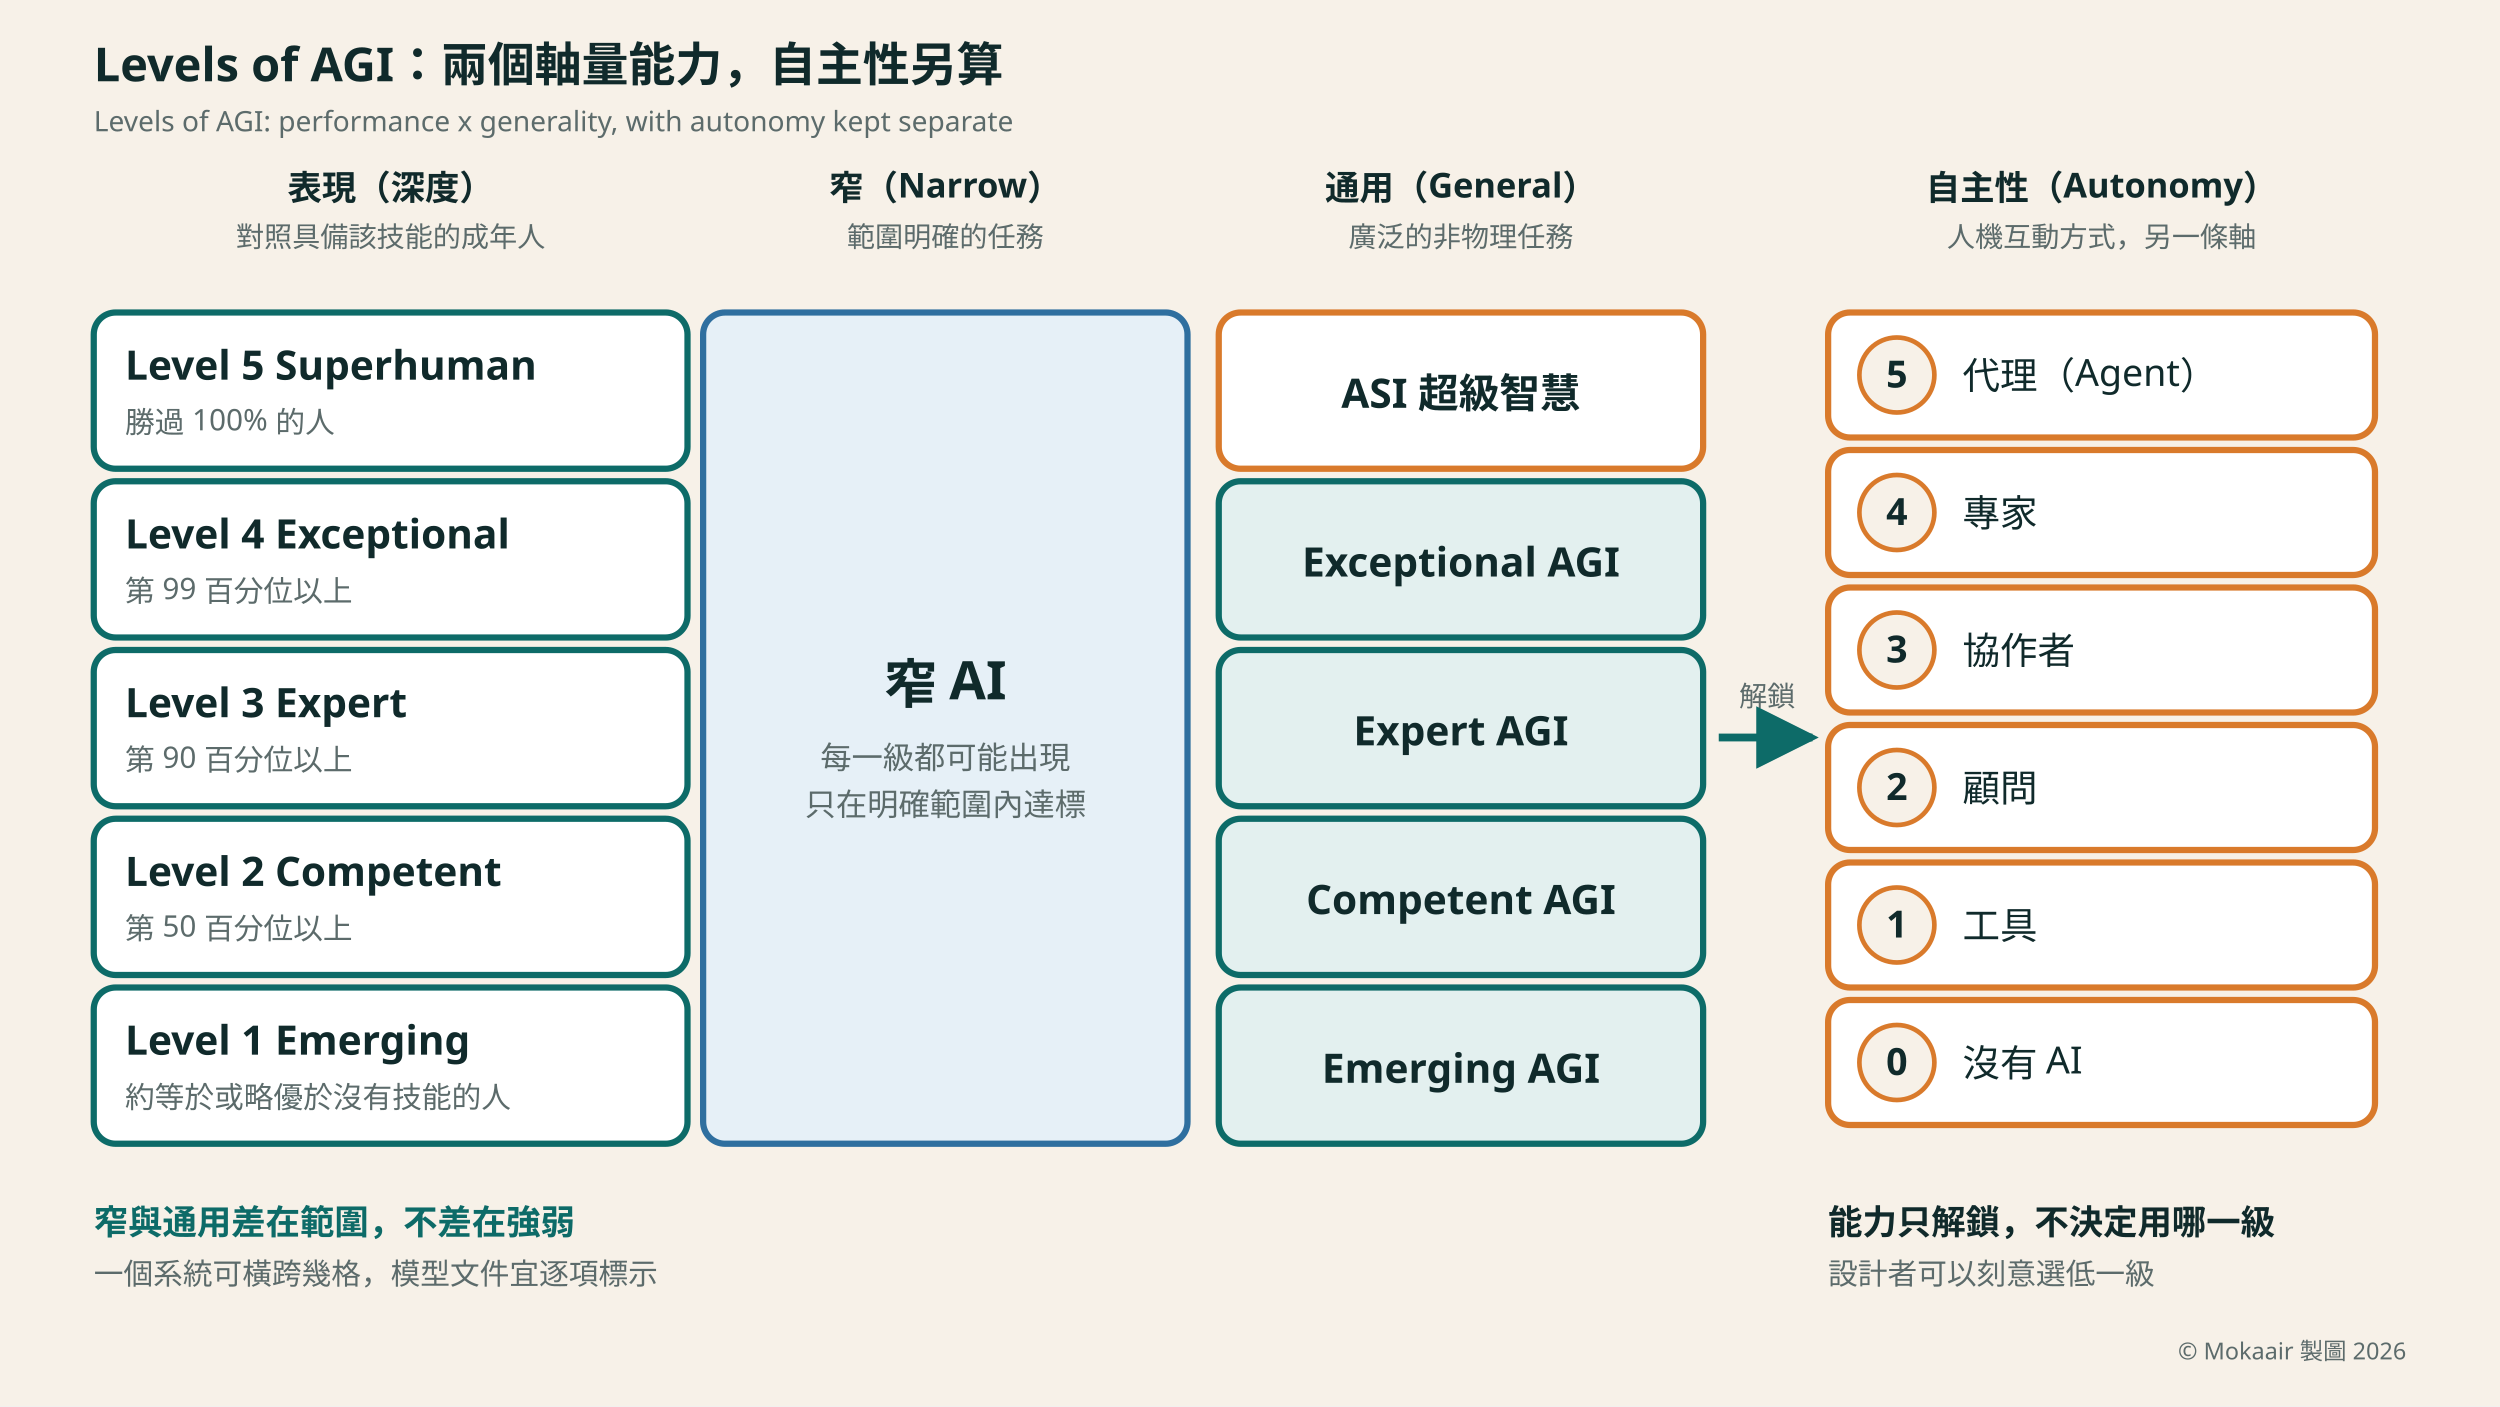
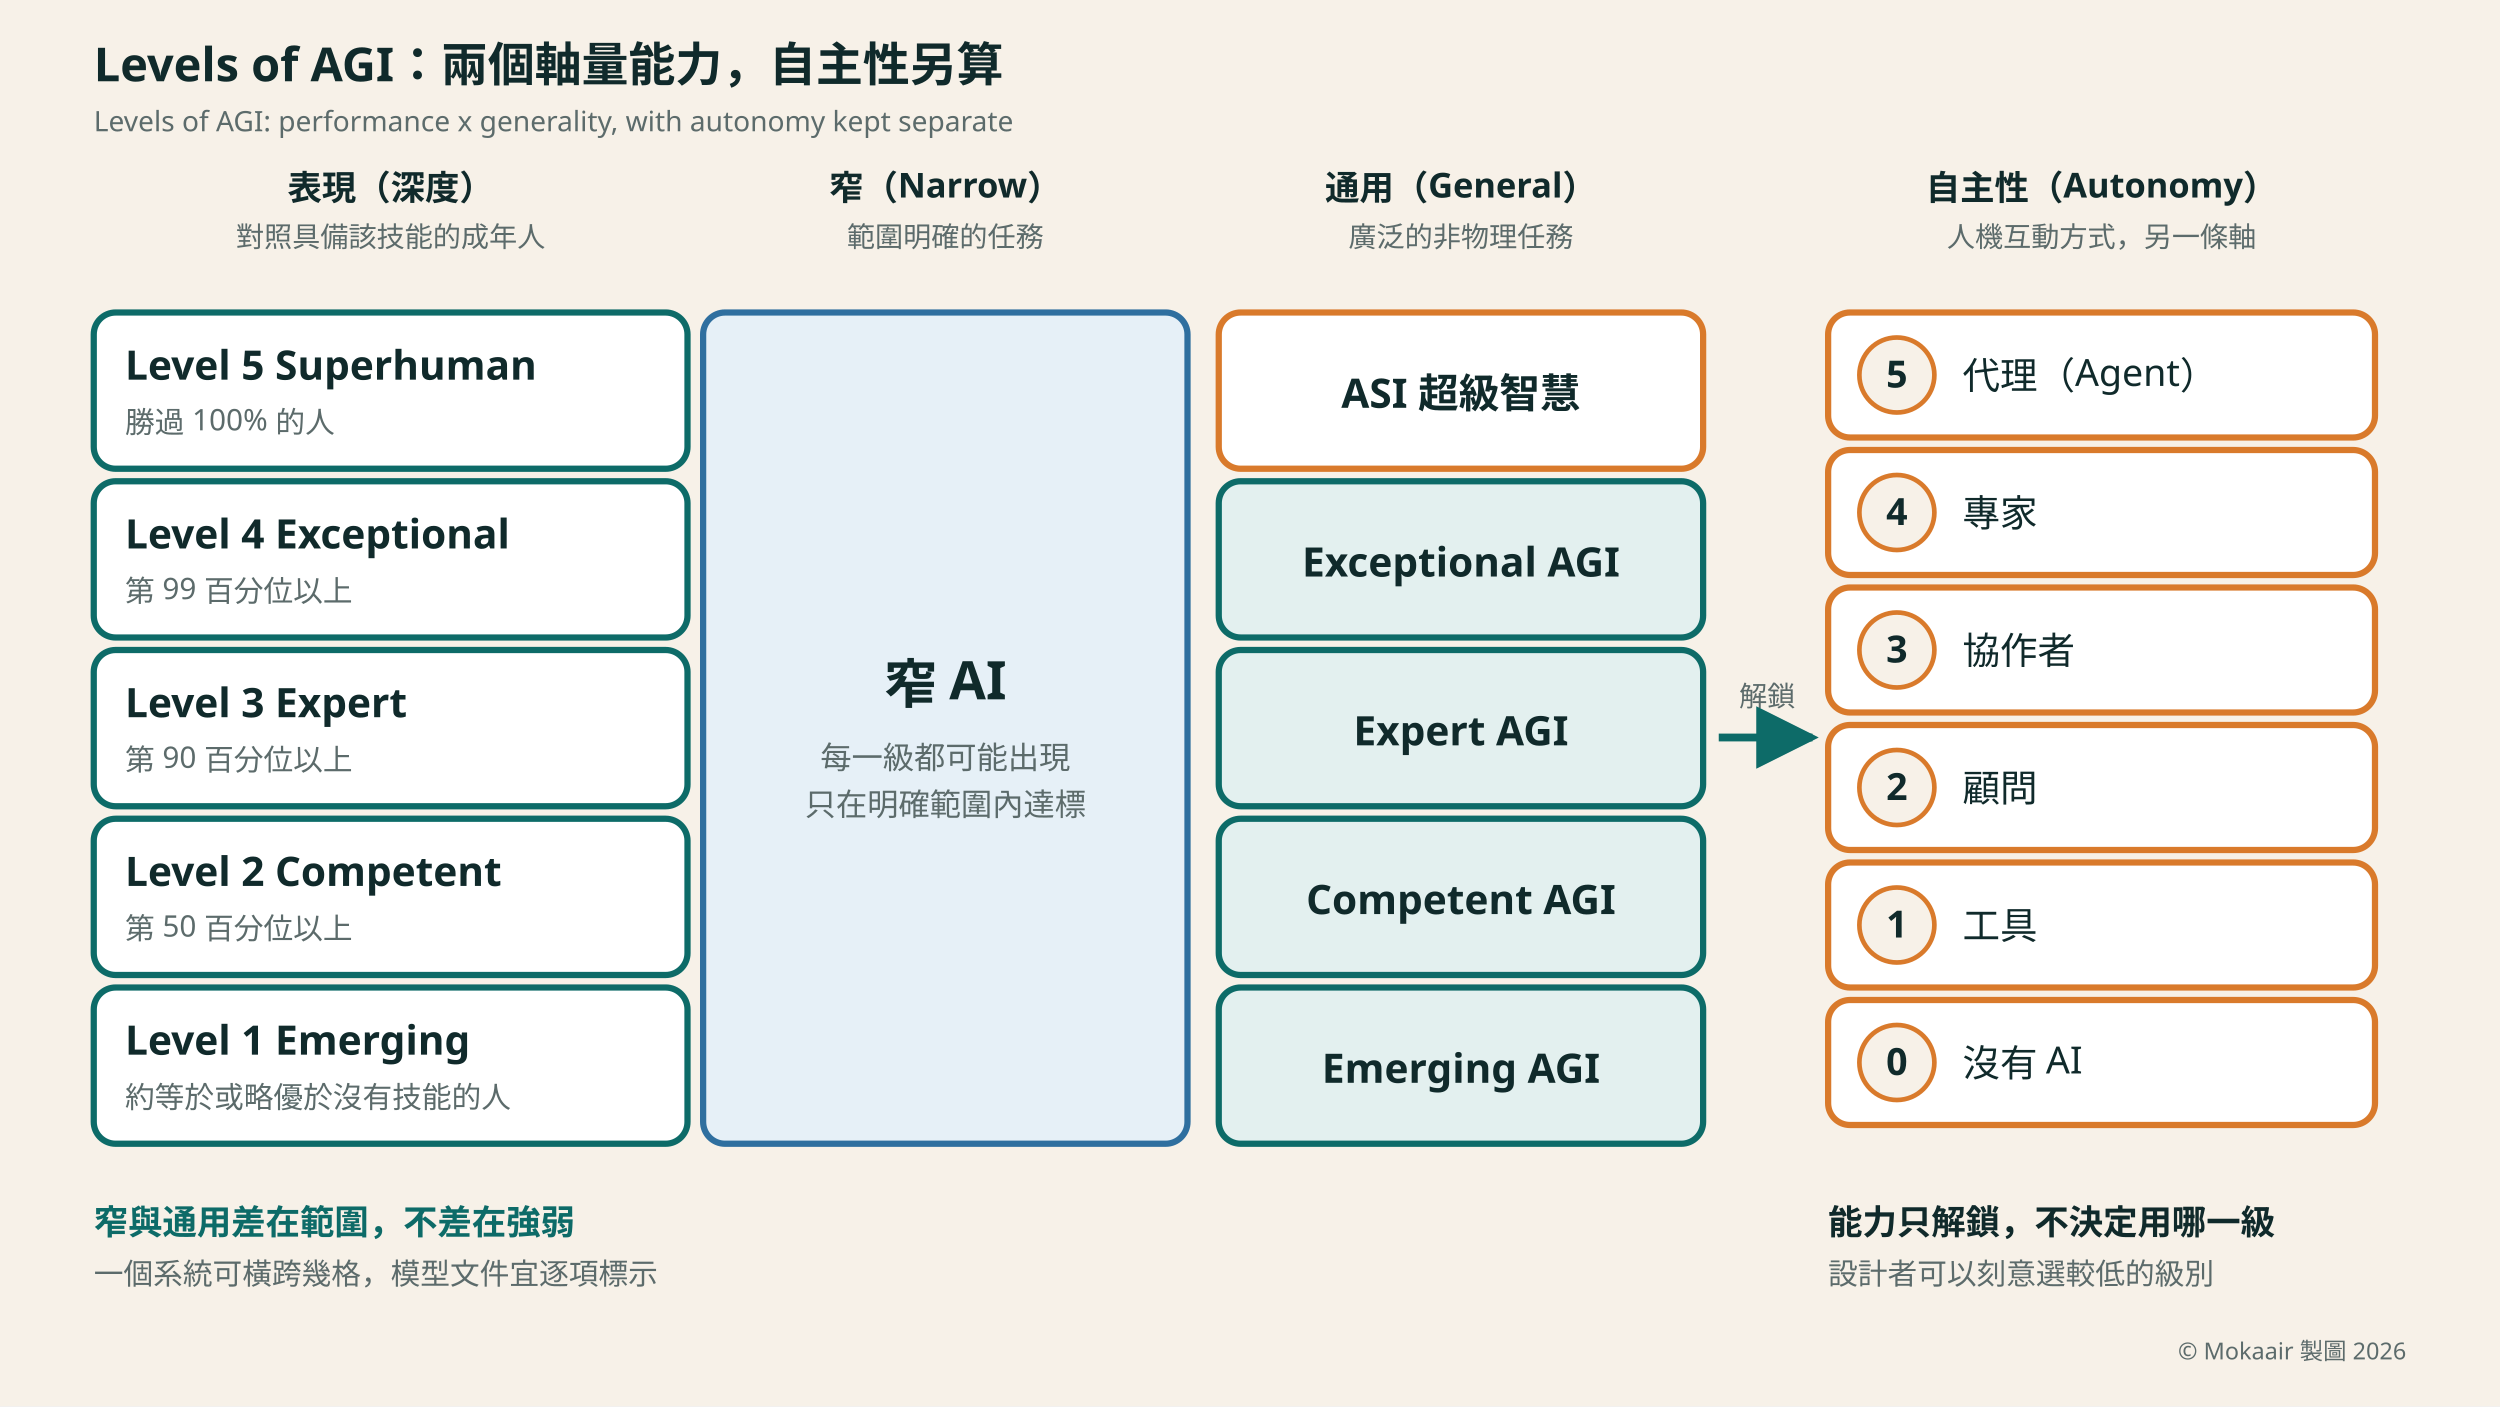
<svg xmlns="http://www.w3.org/2000/svg" viewBox="0 0 1600 900" width="1600" height="900" role="img" aria-labelledby="title desc" font-family="'Noto Sans TC','Noto Sans JP','PingFang TC','Microsoft JhengHei','Hiragino Sans',system-ui,sans-serif">
  <rect width="1600" height="900" fill="#F7F1E8" />
  <defs>
    <marker id="arrow" viewBox="0 0 10 10" refX="9" refY="5" markerWidth="8" markerHeight="8" orient="auto-start-reverse">
      <path d="M 0 0 L 10 5 L 0 10 z" fill="#0D6B68" />
    </marker>
  </defs>
  <text x="60" y="52" font-size="30" font-weight="700" fill="#102A2B">Levels of AGI：兩個軸量能力，自主性另算</text>
  <text x="60" y="84" font-size="18" fill="#5C6B6B">Levels of AGI: performance x generality, with autonomy kept separate</text>
  <text x="250" y="128" font-size="22" font-weight="700" fill="#102A2B" text-anchor="middle">表現（深度）</text>
  <text x="250" y="158" font-size="18" fill="#5C6B6B" text-anchor="middle">對照具備該技能的成年人</text>
  <text x="605" y="128" font-size="22" font-weight="700" fill="#102A2B" text-anchor="middle">窄（Narrow）</text>
  <text x="605" y="158" font-size="18" fill="#5C6B6B" text-anchor="middle">範圍明確的任務</text>
  <text x="935" y="128" font-size="22" font-weight="700" fill="#102A2B" text-anchor="middle">通用（General）</text>
  <text x="935" y="158" font-size="18" fill="#5C6B6B" text-anchor="middle">廣泛的非物理任務</text>
  <rect x="450" y="200" width="310" height="532" rx="14" fill="#E6F0F7" stroke="#2F6F9F" stroke-width="4" />
  <text x="605" y="450" font-size="34" font-weight="700" fill="#102A2B" text-anchor="middle">窄 AI</text>
  <text x="605" y="492" font-size="20" fill="#5C6B6B" text-anchor="middle">每一級都可能出現</text>
  <text x="605" y="522" font-size="20" fill="#5C6B6B" text-anchor="middle">只在明確範圍內達標</text>
  <rect x="60" y="200" width="380" height="100" rx="14" fill="#FFFFFF" stroke="#0D6B68" stroke-width="4" />
  <text x="80" y="243" font-size="26" font-weight="700" fill="#102A2B">Level 5 Superhuman</text>
  <text x="80" y="277" font-size="19" fill="#5C6B6B">勝過 100% 的人</text>
  <rect x="780" y="200" width="310" height="100" rx="14" fill="#FFFFFF" stroke="#D97A2B" stroke-width="4" />
  <text x="935" y="261" font-size="26" font-weight="700" fill="#102A2B" text-anchor="middle">ASI 超級智慧</text>
  <rect x="60" y="308" width="380" height="100" rx="14" fill="#FFFFFF" stroke="#0D6B68" stroke-width="4" />
  <text x="80" y="351" font-size="26" font-weight="700" fill="#102A2B">Level 4 Exceptional</text>
  <text x="80" y="385" font-size="19" fill="#5C6B6B">第 99 百分位以上</text>
  <rect x="780" y="308" width="310" height="100" rx="14" fill="#E3F0EF" stroke="#0D6B68" stroke-width="4" />
  <text x="935" y="369" font-size="26" font-weight="700" fill="#102A2B" text-anchor="middle">Exceptional AGI</text>
  <rect x="60" y="416" width="380" height="100" rx="14" fill="#FFFFFF" stroke="#0D6B68" stroke-width="4" />
  <text x="80" y="459" font-size="26" font-weight="700" fill="#102A2B">Level 3 Expert</text>
  <text x="80" y="493" font-size="19" fill="#5C6B6B">第 90 百分位以上</text>
  <rect x="780" y="416" width="310" height="100" rx="14" fill="#E3F0EF" stroke="#0D6B68" stroke-width="4" />
  <text x="935" y="477" font-size="26" font-weight="700" fill="#102A2B" text-anchor="middle">Expert AGI</text>
  <rect x="60" y="524" width="380" height="100" rx="14" fill="#FFFFFF" stroke="#0D6B68" stroke-width="4" />
  <text x="80" y="567" font-size="26" font-weight="700" fill="#102A2B">Level 2 Competent</text>
  <text x="80" y="601" font-size="19" fill="#5C6B6B">第 50 百分位以上</text>
  <rect x="780" y="524" width="310" height="100" rx="14" fill="#E3F0EF" stroke="#0D6B68" stroke-width="4" />
  <text x="935" y="585" font-size="26" font-weight="700" fill="#102A2B" text-anchor="middle">Competent AGI</text>
  <rect x="60" y="632" width="380" height="100" rx="14" fill="#FFFFFF" stroke="#0D6B68" stroke-width="4" />
  <text x="80" y="675" font-size="26" font-weight="700" fill="#102A2B">Level 1 Emerging</text>
  <text x="80" y="709" font-size="19" fill="#5C6B6B">約等於或略優於沒有技能的人</text>
  <rect x="780" y="632" width="310" height="100" rx="14" fill="#E3F0EF" stroke="#0D6B68" stroke-width="4" />
  <text x="935" y="693" font-size="26" font-weight="700" fill="#102A2B" text-anchor="middle">Emerging AGI</text>
  <text x="60" y="790" font-size="22" font-weight="700" fill="#0D6B68">窄與通用差在範圍，不差在強弱</text>
  <text x="60" y="822" font-size="19" fill="#5C6B6B">一個系統可橫跨幾格，模型文件宜逐項標示</text>
  <text x="1131" y="452" font-size="18" fill="#5C6B6B" text-anchor="middle">解鎖</text>
  <path d="M 1100 472 L 1160 472" fill="none" stroke="#0D6B68" stroke-width="5" marker-end="url(#arrow)" />
  <text x="1345" y="128" font-size="22" font-weight="700" fill="#102A2B" text-anchor="middle">自主性（Autonomy）</text>
  <text x="1345" y="158" font-size="18" fill="#5C6B6B" text-anchor="middle">人機互動方式，另一條軸</text>
  <rect x="1170" y="200" width="350" height="80" rx="14" fill="#FFFFFF" stroke="#D97A2B" stroke-width="4" />
  <circle cx="1214" cy="240" r="24" fill="#F7F1E8" stroke="#D97A2B" stroke-width="3" />
  <text x="1214" y="248" font-size="24" font-weight="700" fill="#102A2B" text-anchor="middle">5</text>
  <text x="1256" y="249" font-size="24" fill="#102A2B">代理（Agent）</text>
  <rect x="1170" y="288" width="350" height="80" rx="14" fill="#FFFFFF" stroke="#D97A2B" stroke-width="4" />
  <circle cx="1214" cy="328" r="24" fill="#F7F1E8" stroke="#D97A2B" stroke-width="3" />
  <text x="1214" y="336" font-size="24" font-weight="700" fill="#102A2B" text-anchor="middle">4</text>
  <text x="1256" y="337" font-size="24" fill="#102A2B">專家</text>
  <rect x="1170" y="376" width="350" height="80" rx="14" fill="#FFFFFF" stroke="#D97A2B" stroke-width="4" />
  <circle cx="1214" cy="416" r="24" fill="#F7F1E8" stroke="#D97A2B" stroke-width="3" />
  <text x="1214" y="424" font-size="24" font-weight="700" fill="#102A2B" text-anchor="middle">3</text>
  <text x="1256" y="425" font-size="24" fill="#102A2B">協作者</text>
  <rect x="1170" y="464" width="350" height="80" rx="14" fill="#FFFFFF" stroke="#D97A2B" stroke-width="4" />
  <circle cx="1214" cy="504" r="24" fill="#F7F1E8" stroke="#D97A2B" stroke-width="3" />
  <text x="1214" y="512" font-size="24" font-weight="700" fill="#102A2B" text-anchor="middle">2</text>
  <text x="1256" y="513" font-size="24" fill="#102A2B">顧問</text>
  <rect x="1170" y="552" width="350" height="80" rx="14" fill="#FFFFFF" stroke="#D97A2B" stroke-width="4" />
  <circle cx="1214" cy="592" r="24" fill="#F7F1E8" stroke="#D97A2B" stroke-width="3" />
  <text x="1214" y="600" font-size="24" font-weight="700" fill="#102A2B" text-anchor="middle">1</text>
  <text x="1256" y="601" font-size="24" fill="#102A2B">工具</text>
  <rect x="1170" y="640" width="350" height="80" rx="14" fill="#FFFFFF" stroke="#D97A2B" stroke-width="4" />
  <circle cx="1214" cy="680" r="24" fill="#F7F1E8" stroke="#D97A2B" stroke-width="3" />
  <text x="1214" y="688" font-size="24" font-weight="700" fill="#102A2B" text-anchor="middle">0</text>
  <text x="1256" y="689" font-size="24" fill="#102A2B">沒有 AI</text>
  <text x="1170" y="790" font-size="22" font-weight="700" fill="#102A2B">能力只解鎖，不決定用哪一級</text>
-   <text x="1170" y="822" font-size="19" fill="#5C6B6B">設計者可以刻意選低一級</text>
+   <text x="1170" y="822" font-size="19" fill="#5C6B6B">設計者可以刻意選較低的級別</text>
  <text x="1540" y="870" text-anchor="end" font-size="15" fill="#5C6B6B">© Mokaair 製圖 2026</text>
</svg>
